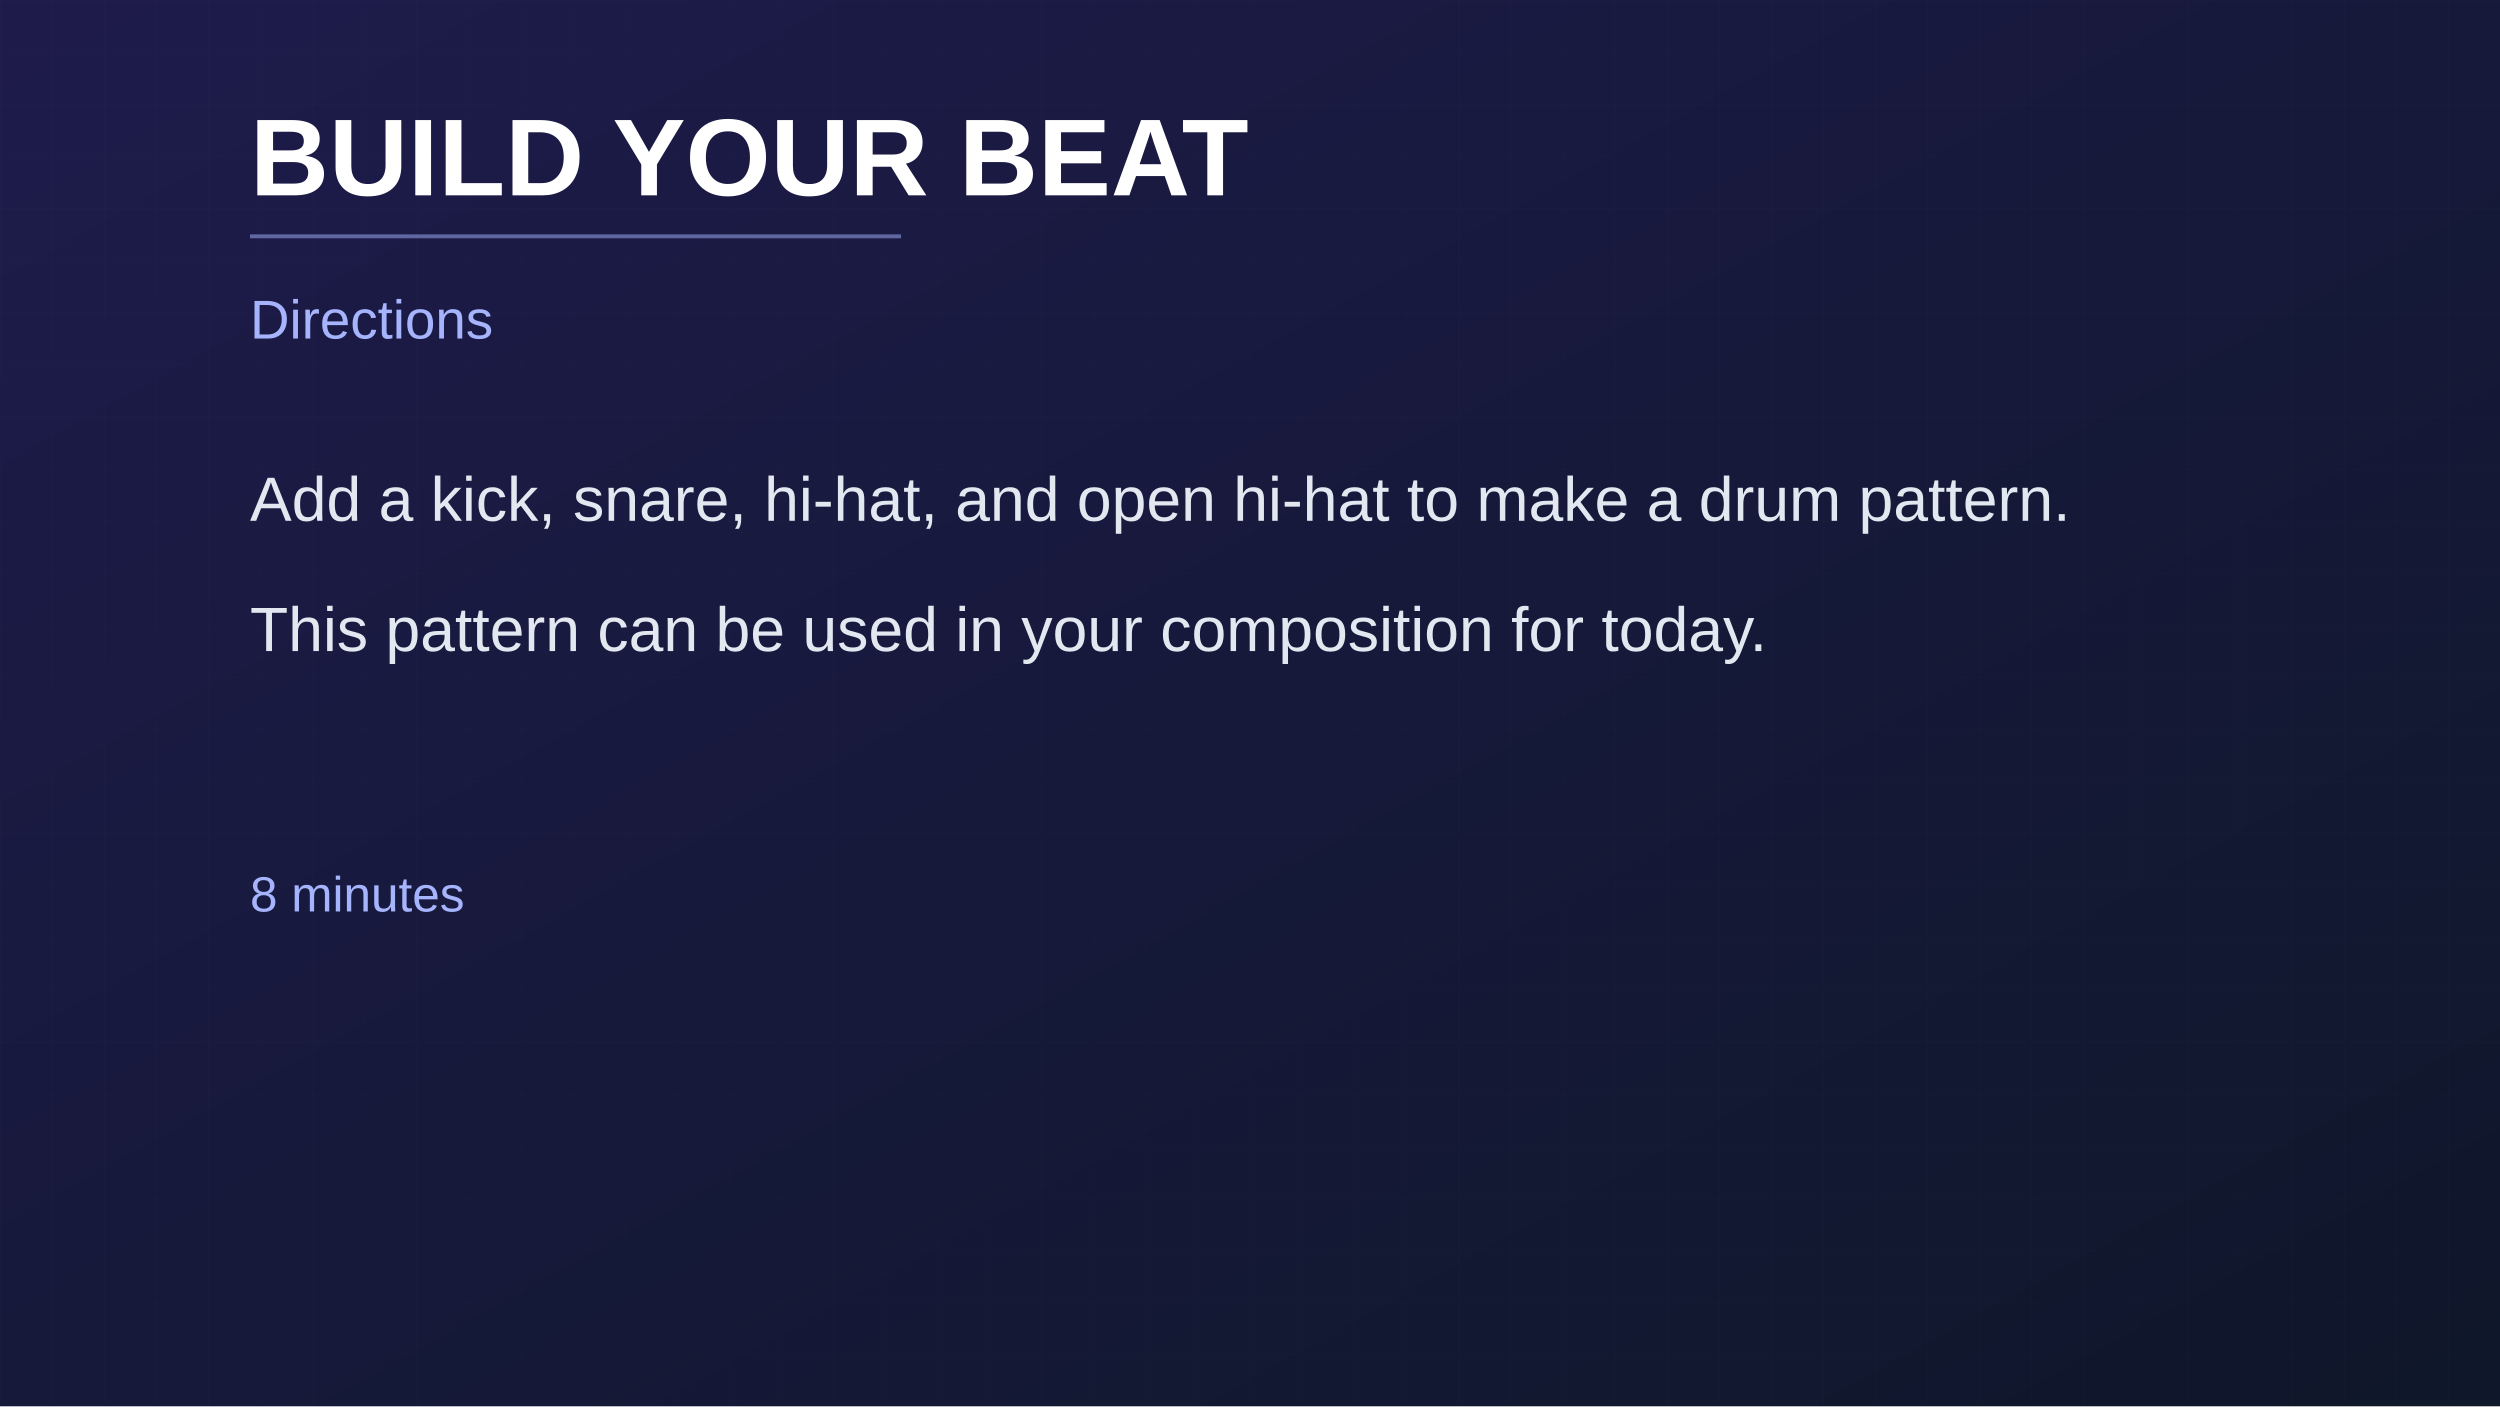
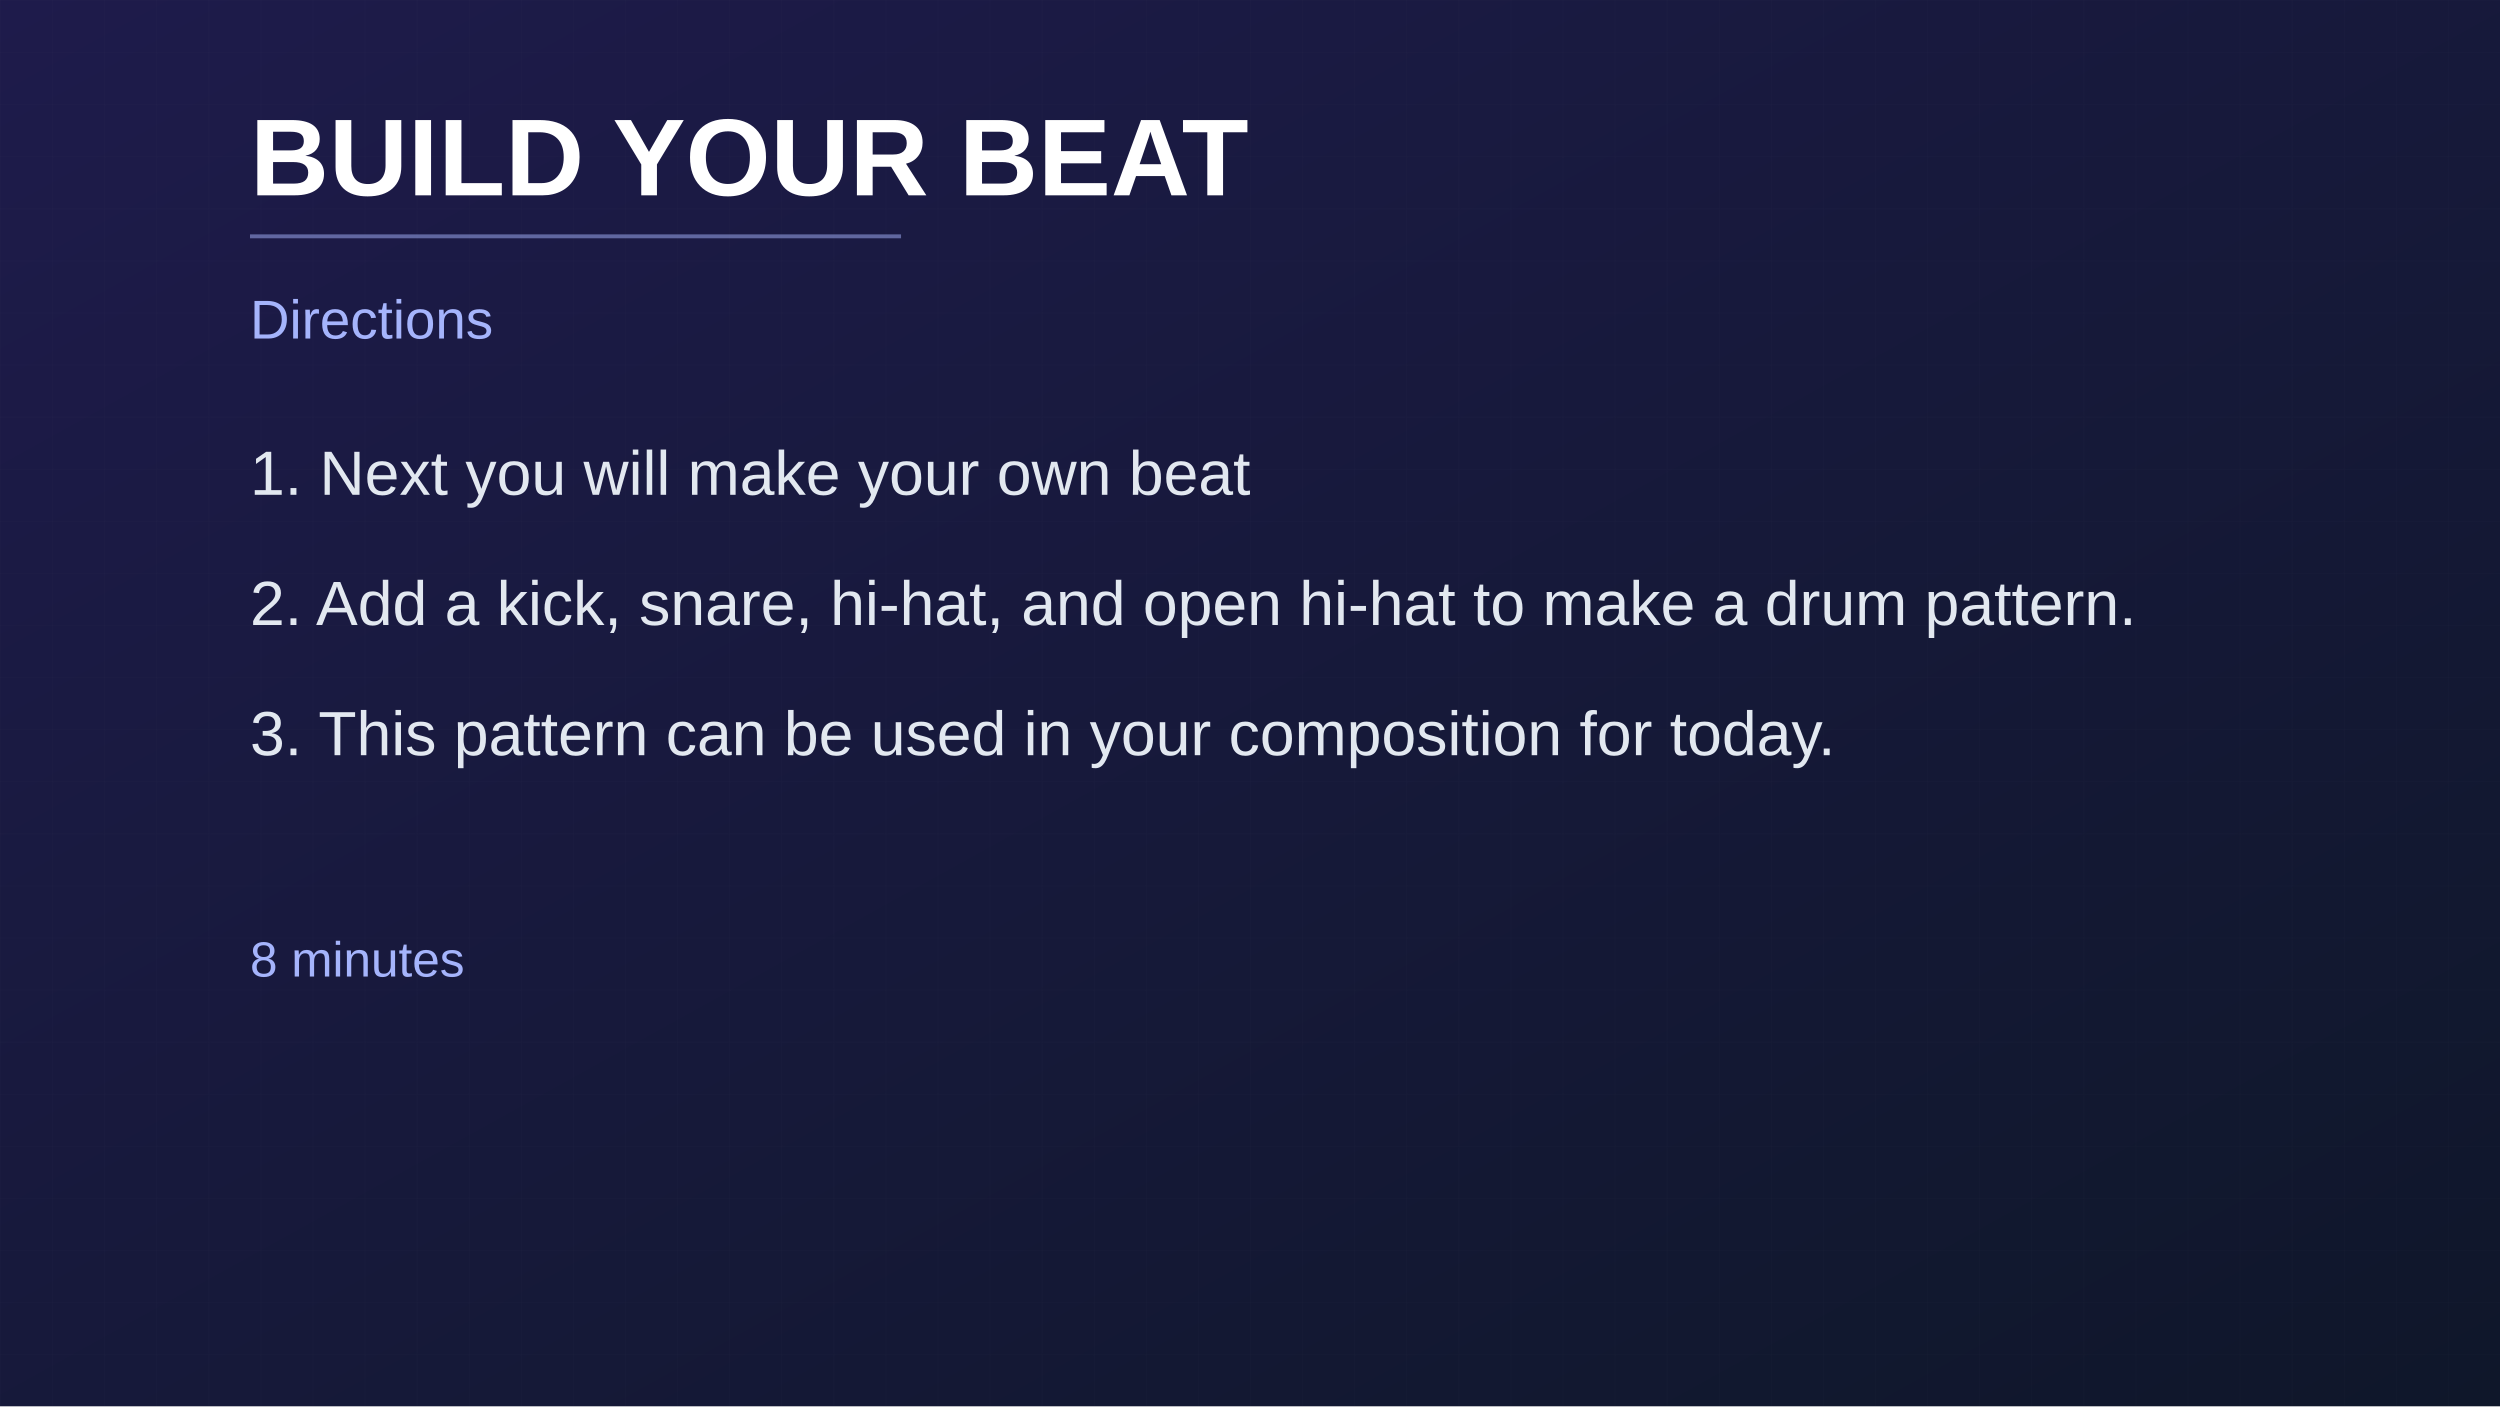
<svg xmlns="http://www.w3.org/2000/svg" width="1920" height="1080">
  <defs>
    <linearGradient id="bg" x1="0%" y1="0%" x2="100%" y2="100%">
      <stop offset="0%" style="stop-color:#1e1b4b" />
      <stop offset="100%" style="stop-color:#0f172a" />
    </linearGradient>
    <pattern id="grid" width="40" height="40" patternUnits="userSpaceOnUse">
      <path d="M 40 0 L 0 0 0 40" fill="none" stroke="white" stroke-width="0.5" opacity="0.03" />
    </pattern>
  </defs>
  <rect width="1920" height="1080" fill="url(#bg)" />
  <rect width="1920" height="1080" fill="url(#grid)" />
  <text x="192" y="150" font-family="Arial, Helvetica, sans-serif" font-size="84" fill="white" font-weight="bold">BUILD YOUR BEAT</text>
  <rect x="192" y="180" width="500" height="3" fill="#a5b4fc" opacity="0.5" />
  <text x="192" y="260" font-family="Arial, Helvetica, sans-serif" font-size="42" fill="#a5b4fc">Directions</text>
-   <text x="192" y="400" font-family="Arial, Helvetica, sans-serif" font-size="48" fill="#e2e8f0">Add a kick, snare, hi-hat, and open hi-hat to make a drum pattern.</text>
-   <text x="192" y="500" font-family="Arial, Helvetica, sans-serif" font-size="48" fill="#e2e8f0">This pattern can be used in your composition for today.</text>
-   <text x="192" y="700" font-family="Arial, Helvetica, sans-serif" font-size="38" fill="#a5b4fc">8 minutes</text>
+   <text x="192" y="380" font-family="Arial, Helvetica, sans-serif" font-size="48" fill="#e2e8f0">1. Next you will make your own beat</text>
+   <text x="192" y="480" font-family="Arial, Helvetica, sans-serif" font-size="48" fill="#e2e8f0">2. Add a kick, snare, hi-hat, and open hi-hat to make a drum pattern.</text>
+   <text x="192" y="580" font-family="Arial, Helvetica, sans-serif" font-size="48" fill="#e2e8f0">3. This pattern can be used in your composition for today.</text>
+   <text x="192" y="750" font-family="Arial, Helvetica, sans-serif" font-size="38" fill="#a5b4fc">8 minutes</text>
</svg>
